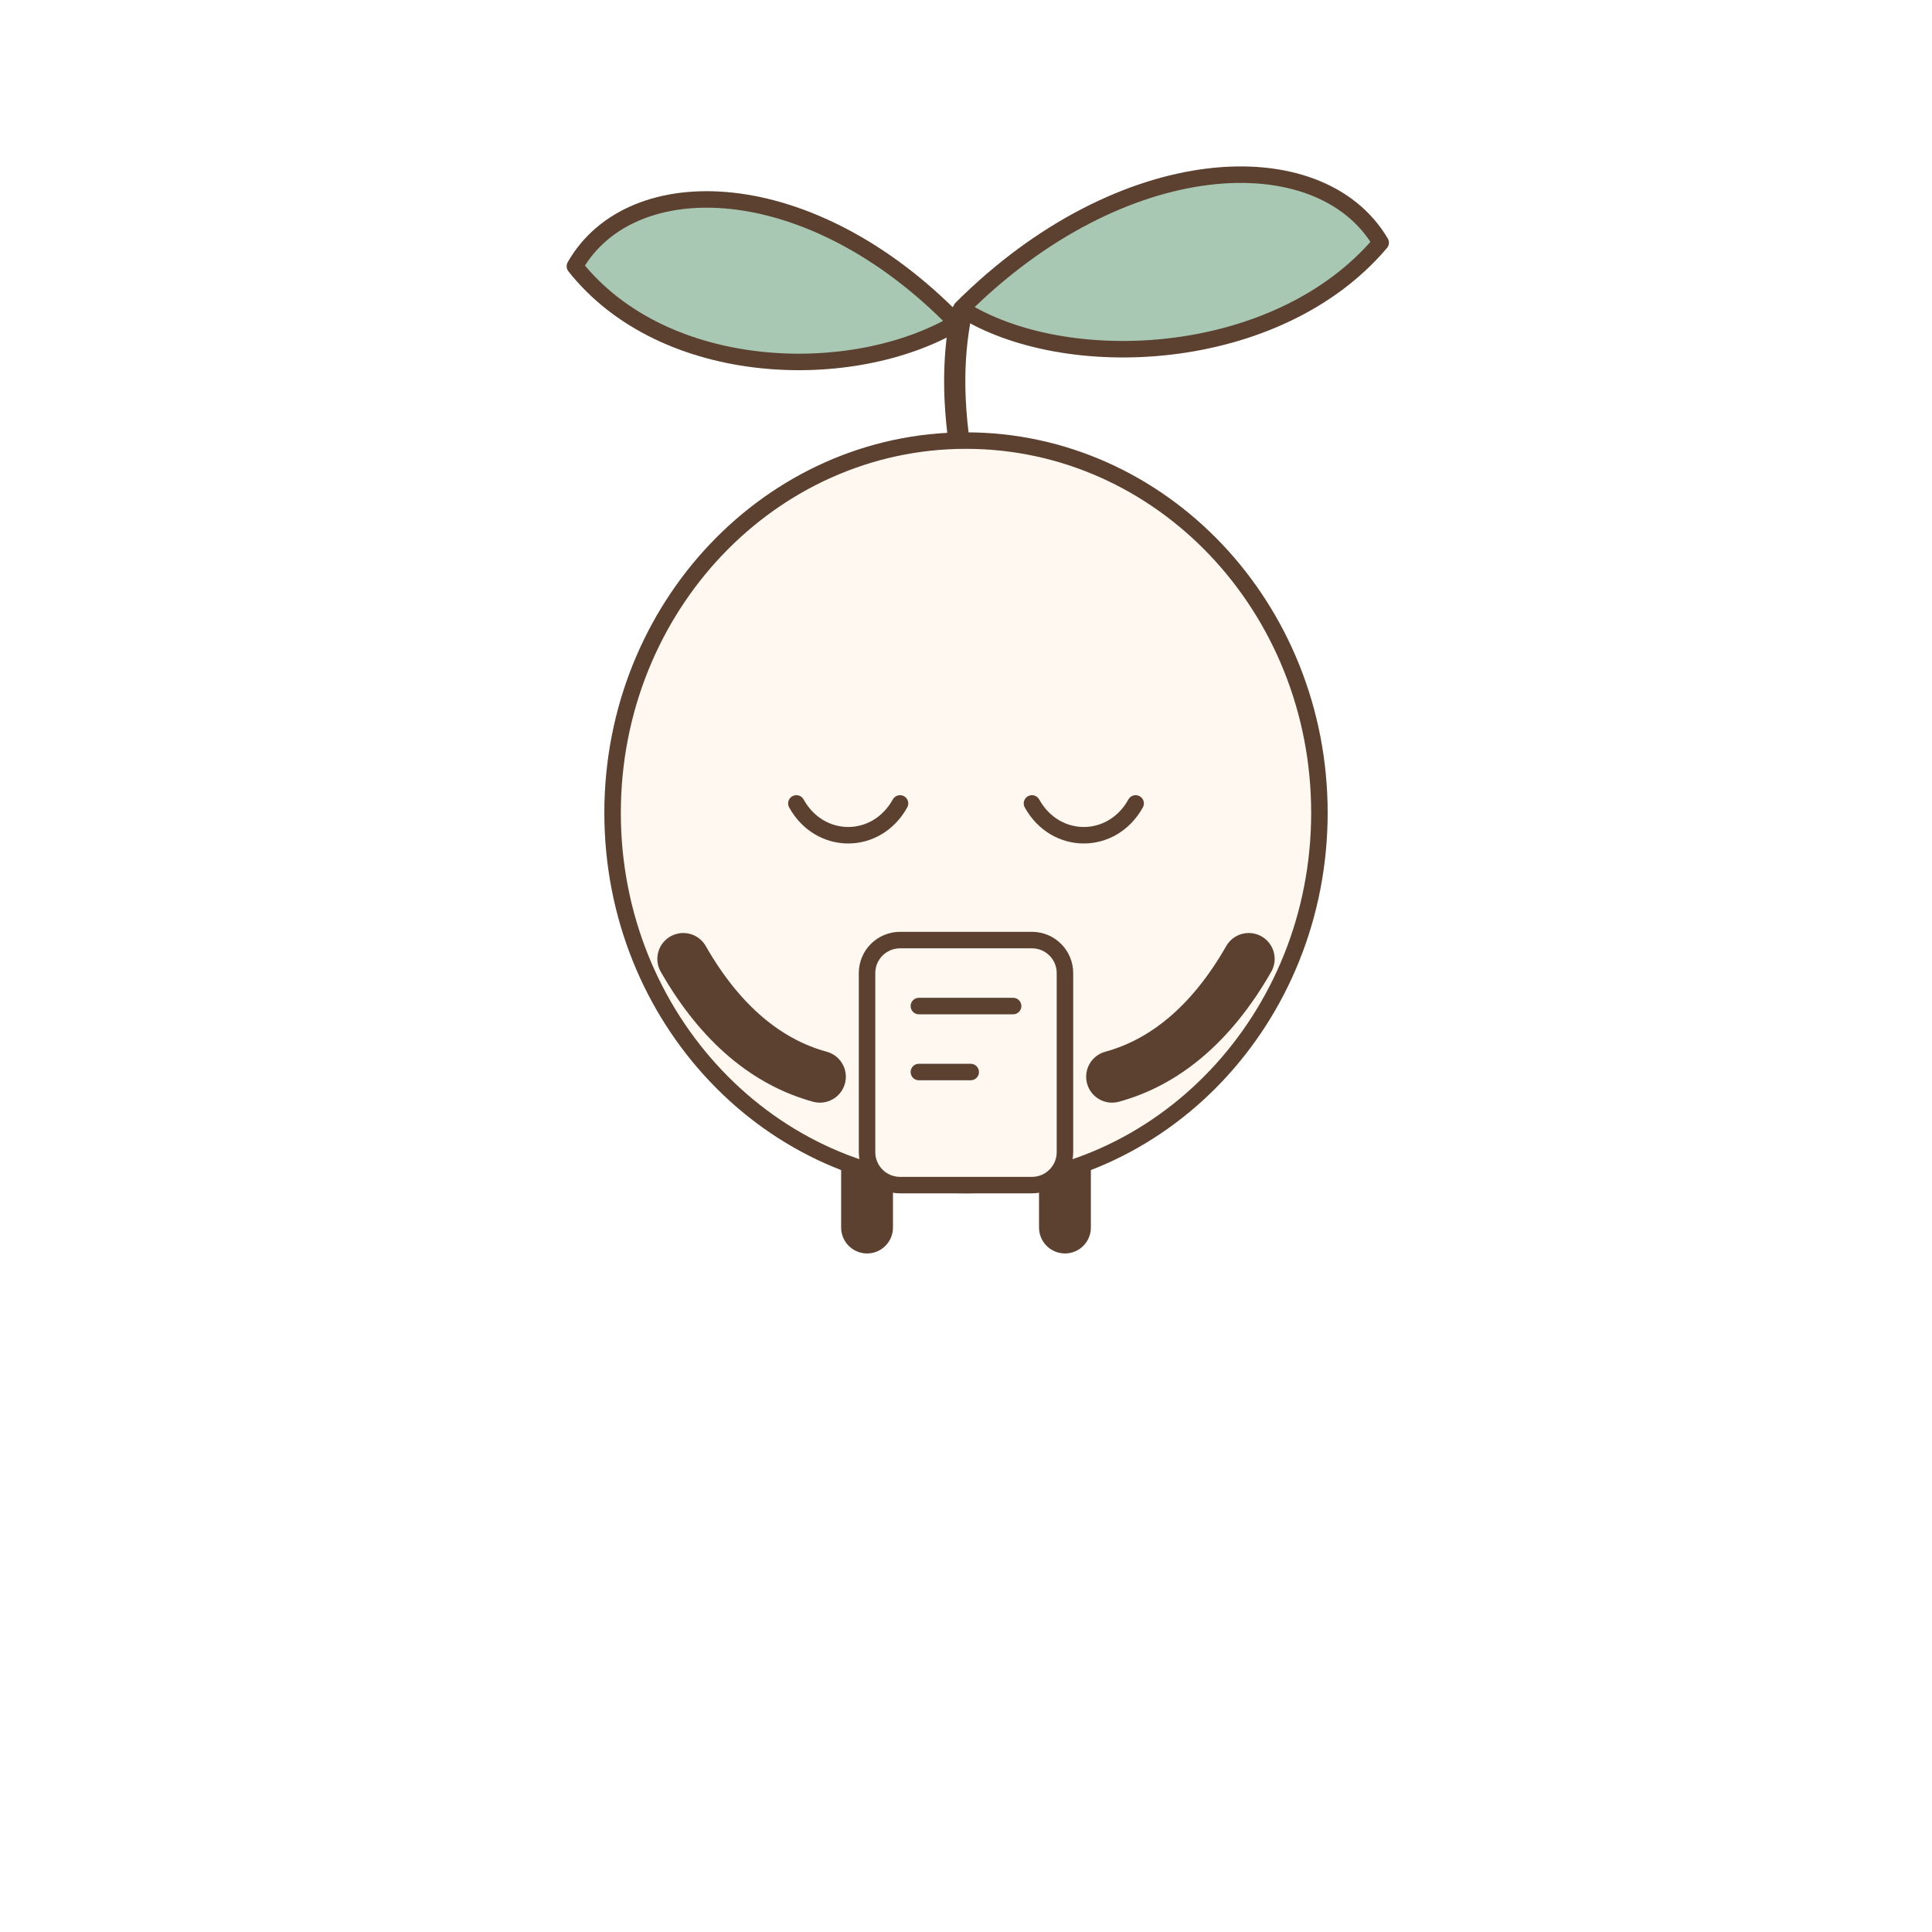
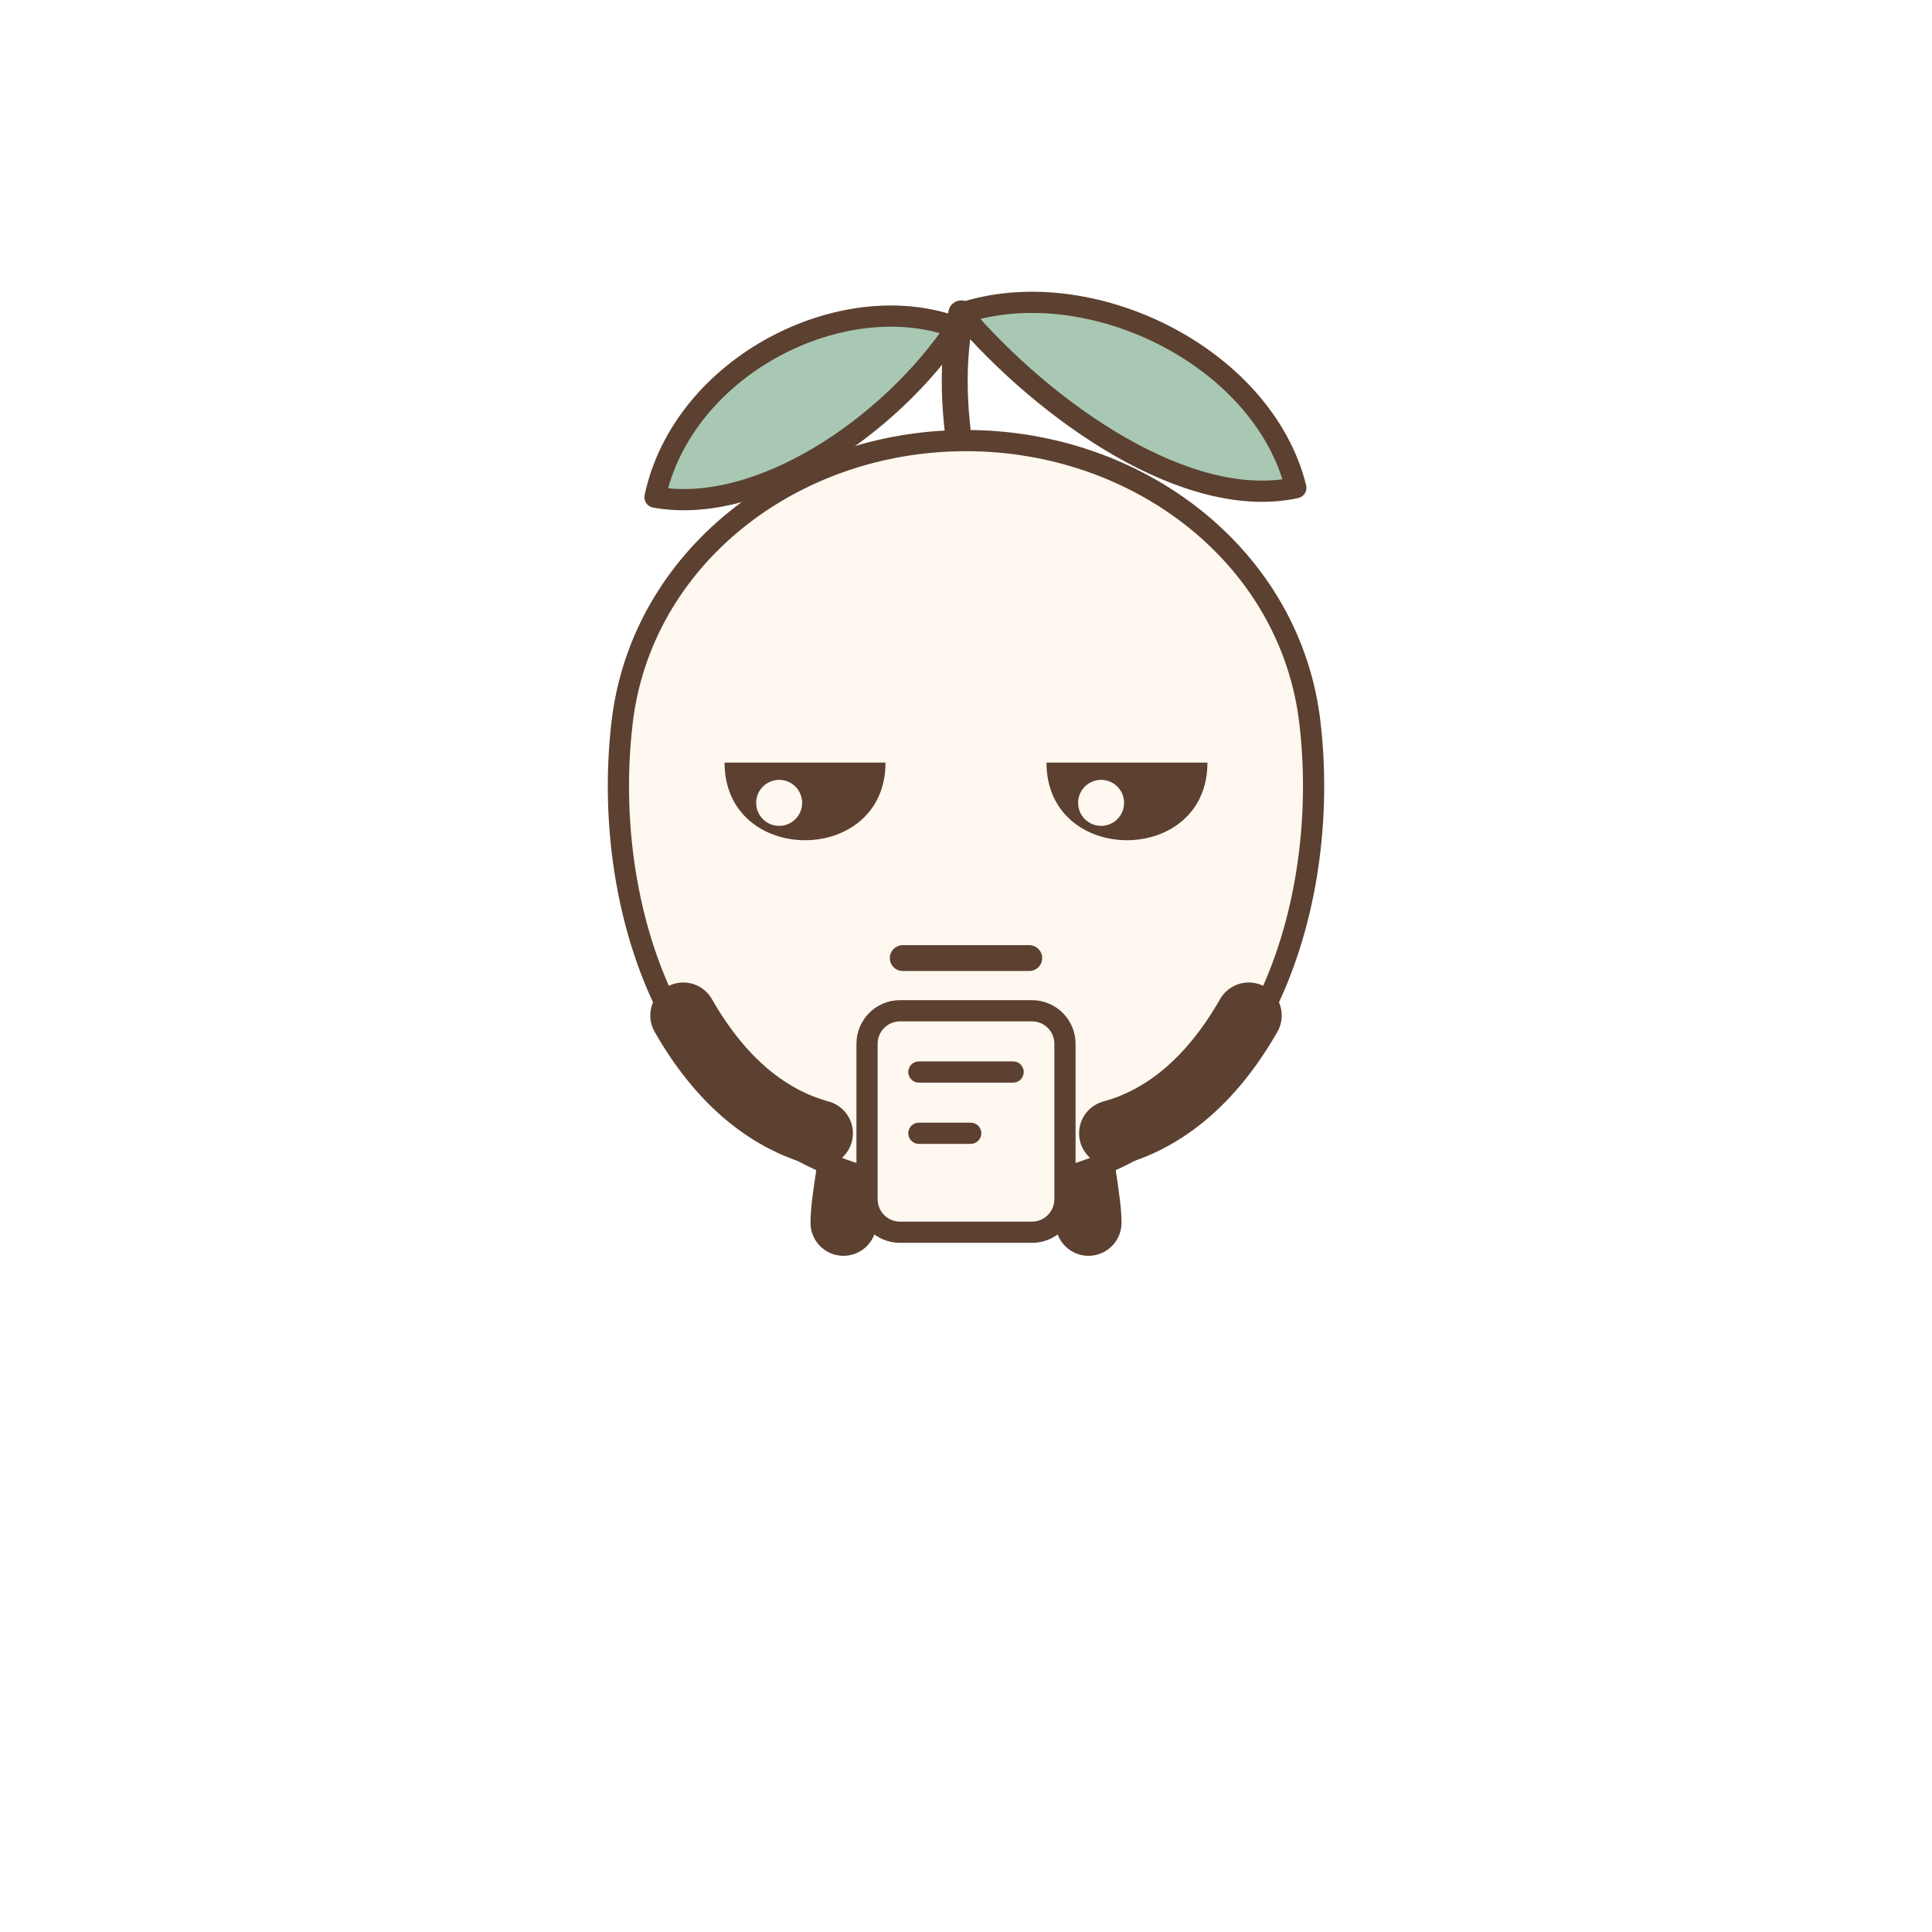
<svg xmlns="http://www.w3.org/2000/svg" viewBox="0 0 820 820" width="820" height="820">
-   <g fill="none" stroke="#5C4030" stroke-width="7" stroke-linecap="round" stroke-linejoin="round">
+   <g fill="none" stroke="#5C4030" stroke-width="9" stroke-linecap="round" stroke-linejoin="round">
    <g transform="translate(410 63) scale(1.0)">
-       <path d="M -42 392 L -42 458" stroke-width="22" />
-       <path d="M 42 392 L 42 458" stroke-width="22" />
-       <path d="M 0 142 C -6 112, -6 90, -2 70" stroke-width="9" />
-       <path d="M -4 74 C -66 10, -142 8, -166 50 C -128 98, -48 100, -4 74 Z" fill="#A8C8B4" />
-       <path d="M -2 68 C 66 0, 150 -4, 176 40 C 132 92, 42 96, -2 68 Z" fill="#A8C8B4" />
-       <ellipse cx="0" cy="282" rx="150" ry="158" fill="#FFF8F0" />
-       <path d="M -72 278 C -62 296, -38 296, -28 278" />
-       <path d="M 28 278 C 38 296, 62 296, 72 278" />
-       <path d="M -18 338 L 18 338" />
-       <rect x="-42" y="336" width="84" height="104" rx="14" fill="#FFF8F0" />
-       <path d="M -20 364 L 20 364" />
-       <path d="M -20 392 L 2 392" />
-       <path d="M -120 344 C -104 372, -84 388, -62 394" stroke-width="22" />
-       <path d="M 120 344 C 104 372, 84 388, 62 394" stroke-width="22" />
+       <path d="M -46 404 C -48 430, -52 446, -52 456" stroke-width="28" />
+       <path d="M 46 404 C 48 430, 52 446, 52 456" stroke-width="28" />
+       <path d="M 0 142 C -6 112, -6 90, -2 70" stroke-width="11" />
+       <path d="M -4 76 C -52 58, -120 92, -132 148 C -88 156, -32 118, -4 76 Z" fill="#A8C8B4" />
+       <path d="M -2 70 C 52 52, 126 88, 140 144 C 94 154, 34 112, -2 70 Z" fill="#A8C8B4" />
+       <path d="M 0 124 C 74 124, 138 174, 146 244 C 156 330, 118 442, 0 442 C -118 442, -156 330, -146 244 C -138 174, -74 124, 0 124 Z" fill="#FFF8F0" />
+       <g transform="translate(0 -18) translate(0 286) scale(1.22) translate(0 -286)">
+         <path d="M -84 280 C -84 316, -28 316, -28 280 Z" fill="#5C4030" stroke="none" />
+         <path d="M 28 280 C 28 316, 84 316, 84 280 Z" fill="#5C4030" stroke="none" />
+         <circle cx="-65" cy="294" r="8" fill="#FFF8F0" stroke="none" />
+         <circle cx="47" cy="294" r="8" fill="#FFF8F0" stroke="none" />
+         <path d="M -22 348 L 22 348" />
+       </g>
+       <rect x="-42" y="366" width="84" height="94" rx="14" fill="#FFF8F0" />
+       <path d="M -20 392 L 20 392" />
+       <path d="M -20 418 L 2 418" />
+       <path d="M -120 368 C -104 396, -84 412, -62 418" stroke-width="28" />
+       <path d="M 120 368 C 104 396, 84 412, 62 418" stroke-width="28" />
    </g>
  </g>
</svg>
